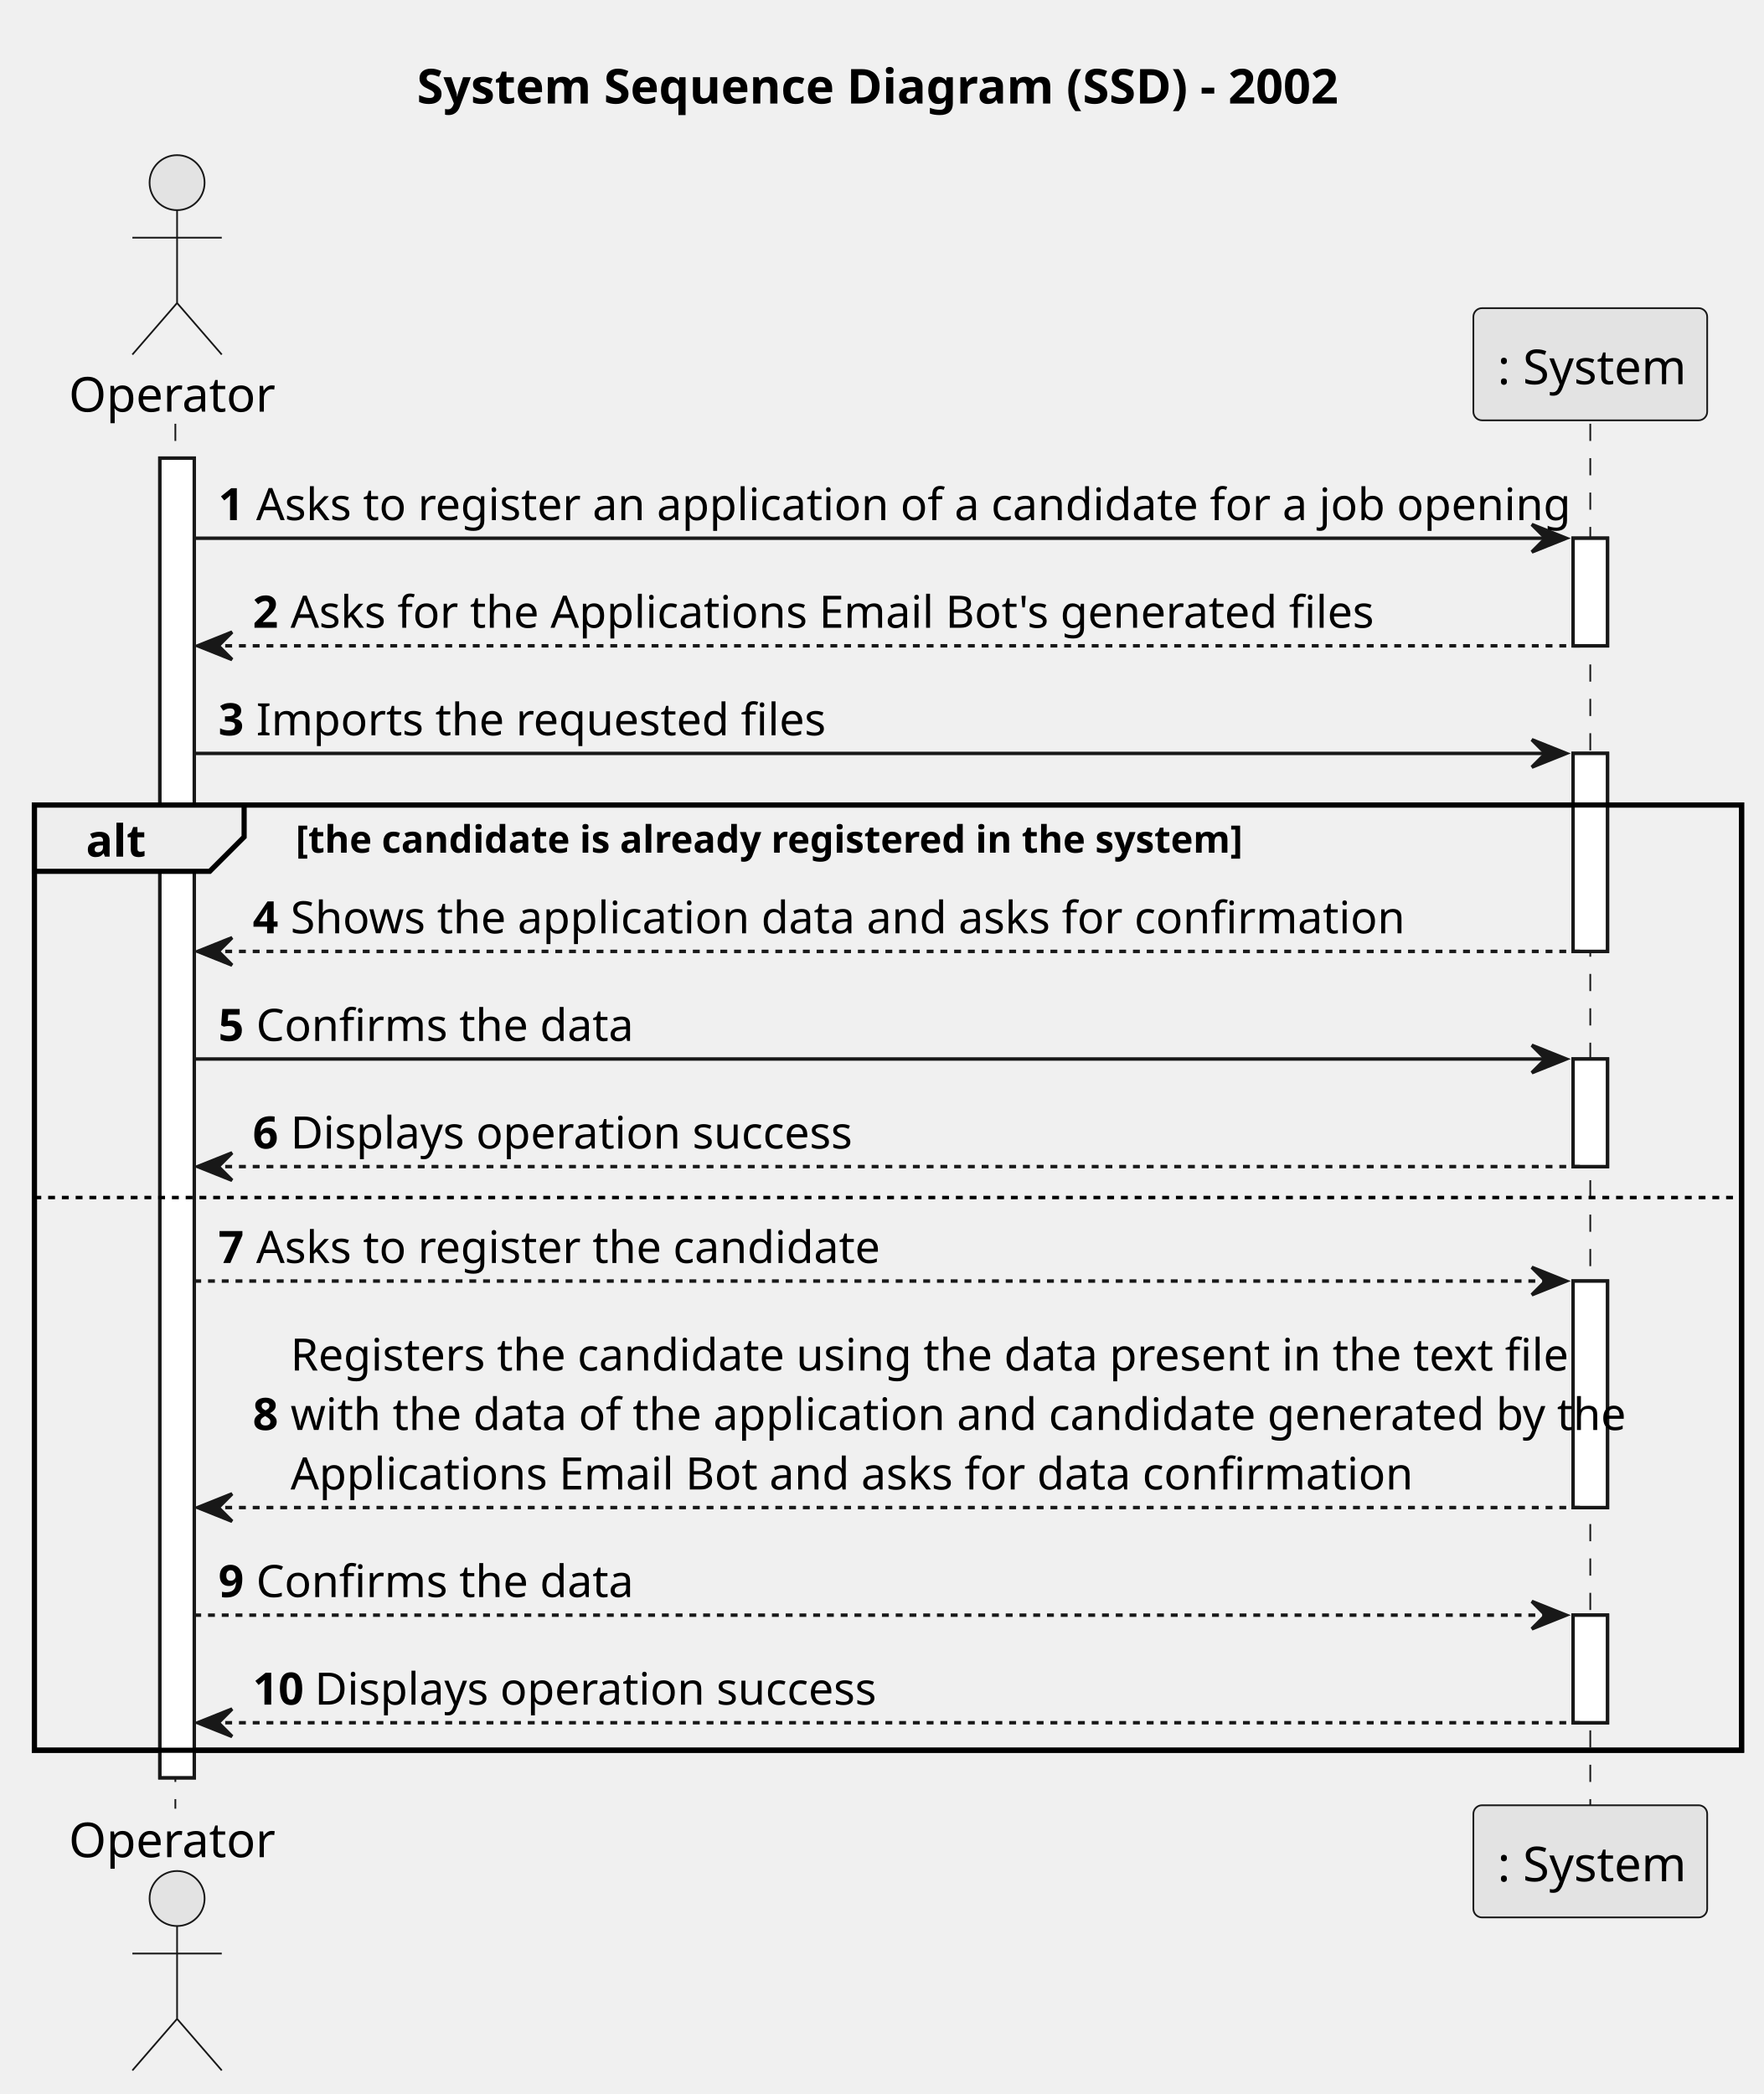
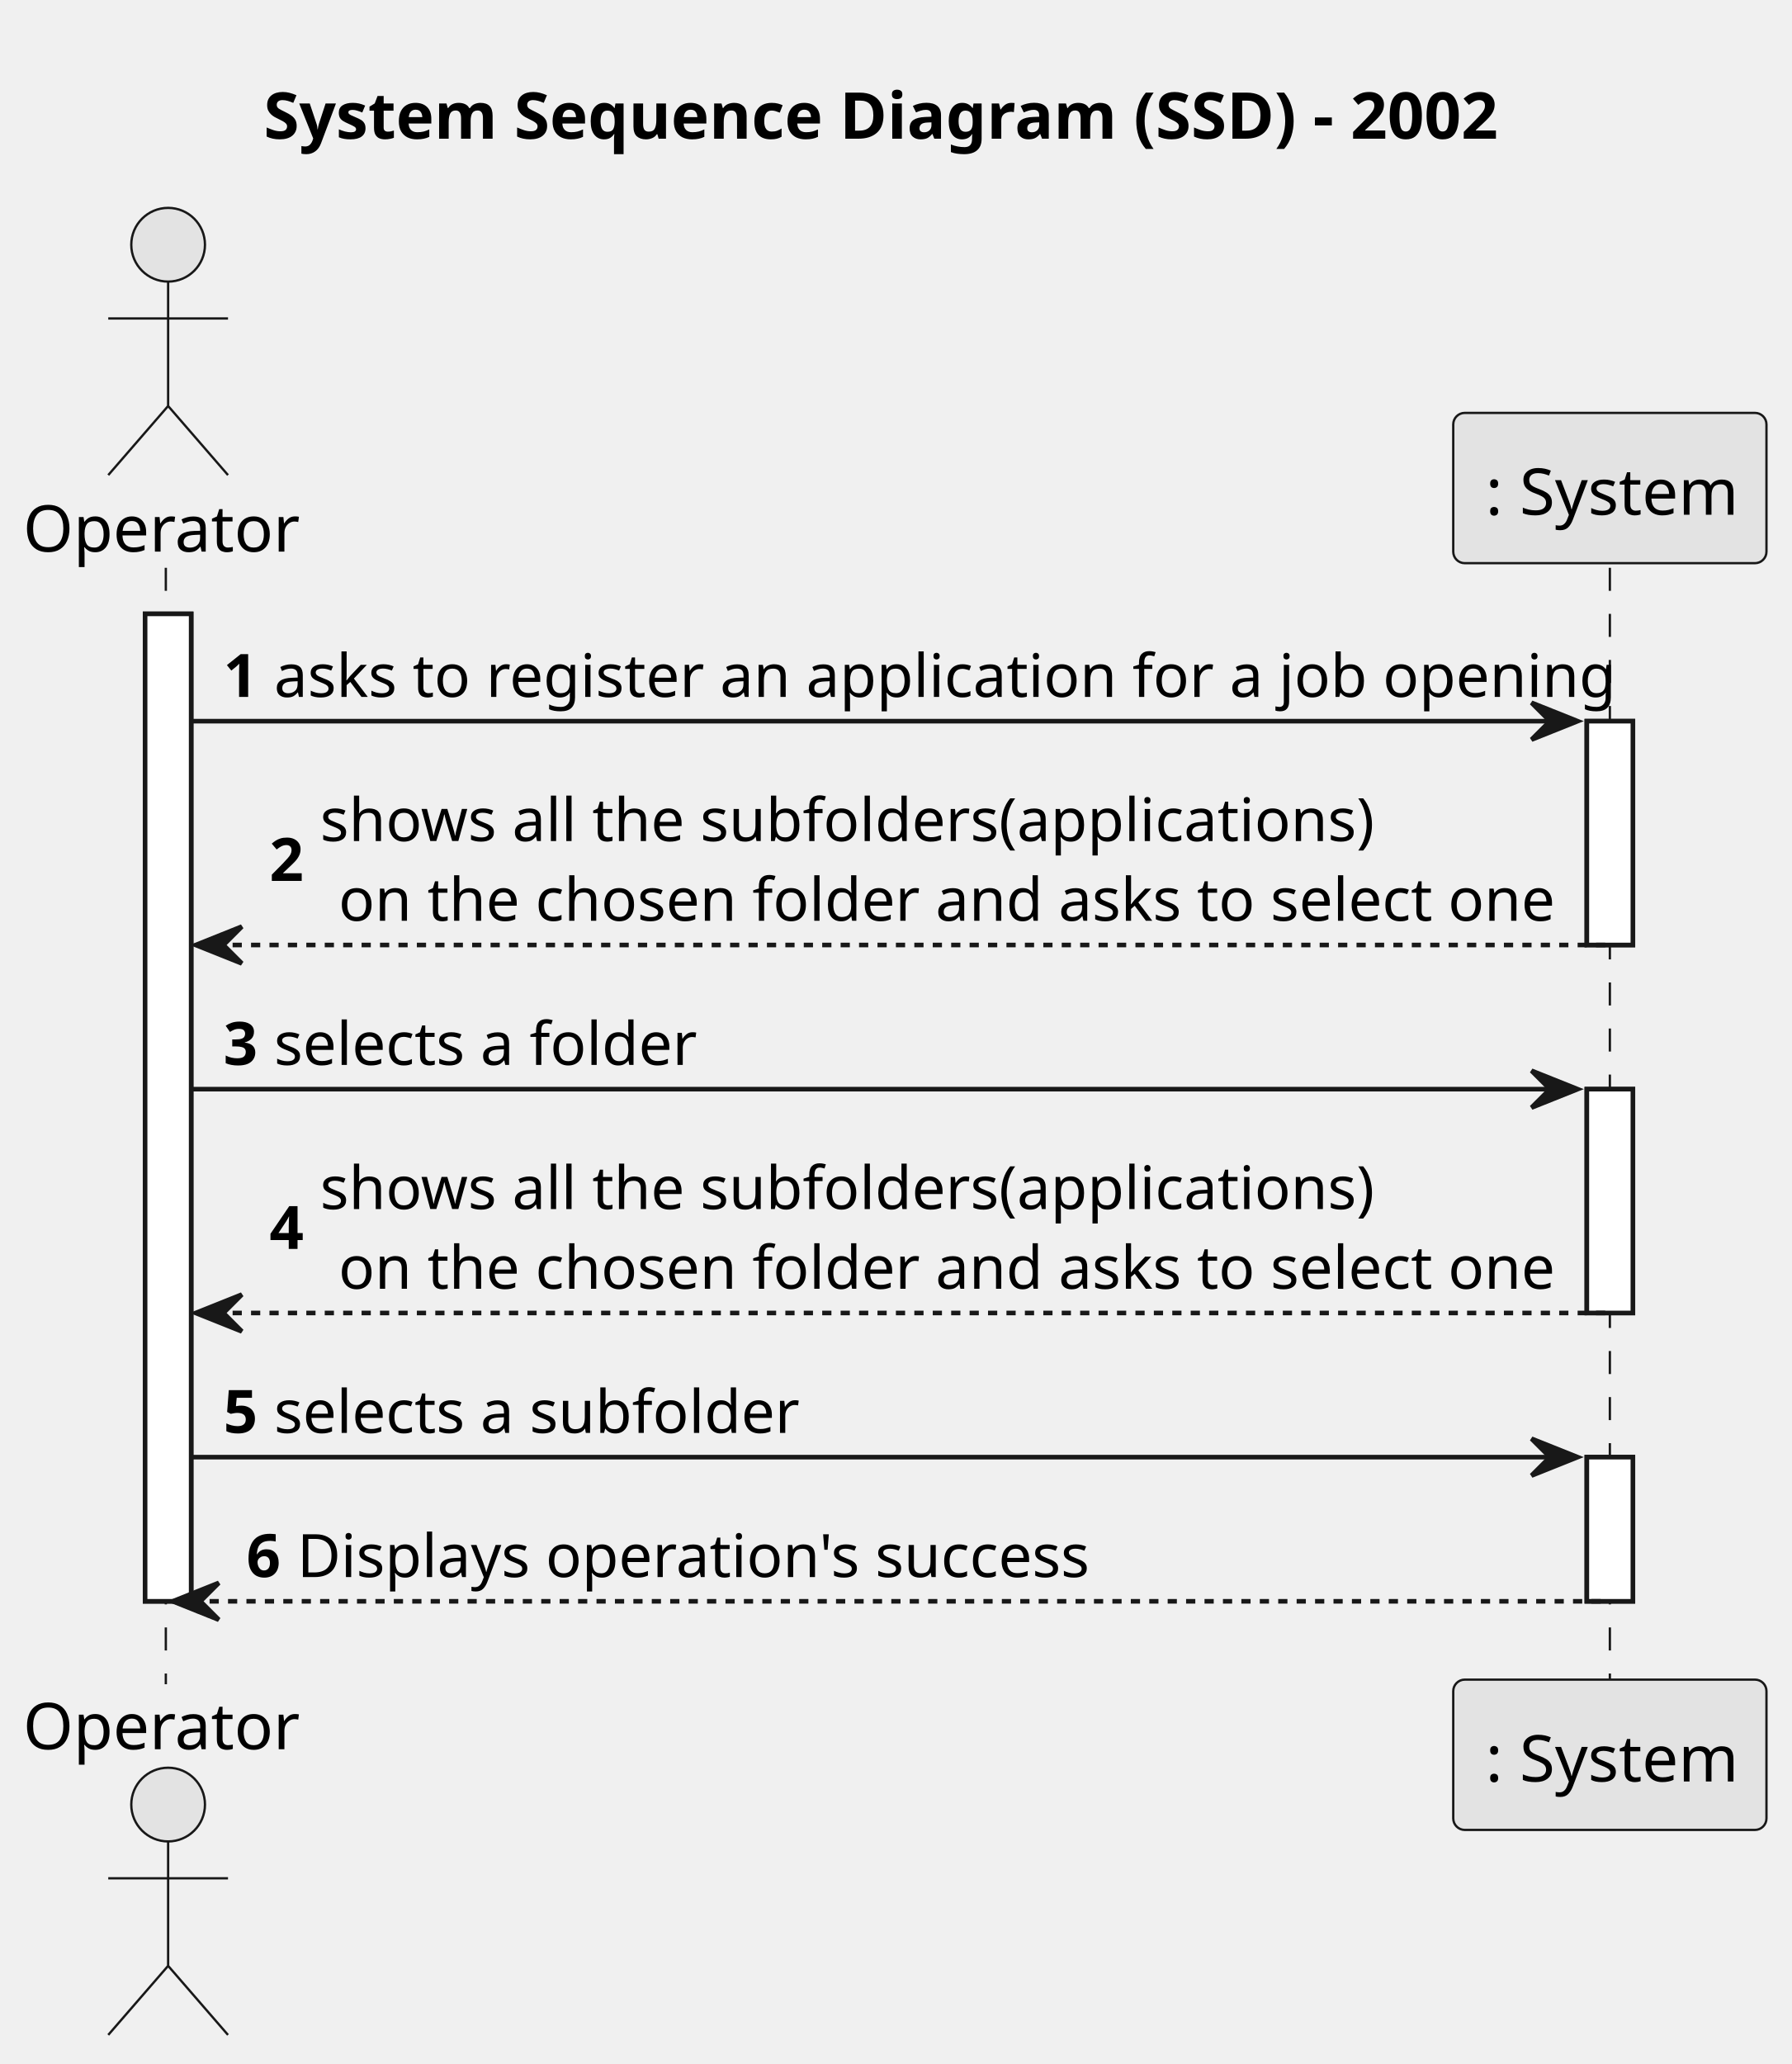
- <svg xmlns="http://www.w3.org/2000/svg" contentStyleType="text/css" height="609px" preserveAspectRatio="none" style="width:513px;height:609px;background:#FFFFFF;" version="1.1" viewBox="0 0 513 609" width="513px" zoomAndPan="magnify">
+ <svg xmlns="http://www.w3.org/2000/svg" contentStyleType="text/css" height="448px" preserveAspectRatio="none" style="width:389px;height:448px;background:#FFFFFF;" version="1.1" viewBox="0 0 389 448" width="389px" zoomAndPan="magnify">
  <defs />
  <g>
-     <text fill="#000000" font-family="sans-serif" font-size="14" font-weight="bold" lengthAdjust="spacing" textLength="273" x="121.25" y="30.107">System Sequence Diagram (SSD) - 2002</text>
-     <rect fill="#FFFFFF" height="383.783" style="stroke:#181818;stroke-width:1.0;" width="10" x="46.5" y="133.242" />
-     <rect fill="#FFFFFF" height="31.291" style="stroke:#181818;stroke-width:1.0;" width="10" x="457.5" y="156.533" />
-     <rect fill="#FFFFFF" height="57.582" style="stroke:#181818;stroke-width:1.0;" width="10" x="457.5" y="219.115" />
-     <rect fill="#FFFFFF" height="31.291" style="stroke:#181818;stroke-width:1.0;" width="10" x="457.5" y="307.988" />
-     <rect fill="#FFFFFF" height="65.873" style="stroke:#181818;stroke-width:1.0;" width="10" x="457.5" y="372.57" />
-     <rect fill="#FFFFFF" height="31.291" style="stroke:#181818;stroke-width:1.0;" width="10" x="457.5" y="469.734" />
-     <rect fill="none" height="274.91" style="stroke:#000000;stroke-width:1.5;" width="496.5" x="10" y="234.115" />
-     <line style="stroke:#181818;stroke-width:0.5;stroke-dasharray:5.0,5.0;" x1="51" x2="51" y1="123.242" y2="526.025" />
-     <line style="stroke:#181818;stroke-width:0.5;stroke-dasharray:5.0,5.0;" x1="462.5" x2="462.5" y1="123.242" y2="526.025" />
-     <text fill="#000000" font-family="sans-serif" font-size="14" lengthAdjust="spacing" textLength="57" x="20" y="119.728">Operator</text>
-     <ellipse cx="51.5" cy="53.121" fill="#E3E3E3" rx="8" ry="8" style="stroke:#181818;stroke-width:0.5;" />
-     <path d="M51.5,61.121 L51.5,88.121 M38.5,69.121 L64.5,69.121 M51.5,88.121 L38.5,103.121 M51.5,88.121 L64.5,103.121 " fill="none" style="stroke:#181818;stroke-width:0.5;" />
-     <text fill="#000000" font-family="sans-serif" font-size="14" lengthAdjust="spacing" textLength="57" x="20" y="540.133">Operator</text>
-     <ellipse cx="51.5" cy="552.146" fill="#E3E3E3" rx="8" ry="8" style="stroke:#181818;stroke-width:0.5;" />
-     <path d="M51.5,560.146 L51.5,587.146 M38.5,568.146 L64.5,568.146 M51.5,587.146 L38.5,602.146 M51.5,587.146 L64.5,602.146 " fill="none" style="stroke:#181818;stroke-width:0.5;" />
-     <rect fill="#E3E3E3" height="32.621" rx="2.5" ry="2.5" style="stroke:#181818;stroke-width:0.5;" width="68" x="428.5" y="89.621" />
-     <text fill="#000000" font-family="sans-serif" font-size="14" lengthAdjust="spacing" textLength="54" x="435.5" y="111.728">: System</text>
-     <rect fill="#E3E3E3" height="32.621" rx="2.5" ry="2.5" style="stroke:#181818;stroke-width:0.5;" width="68" x="428.5" y="525.025" />
-     <text fill="#000000" font-family="sans-serif" font-size="14" lengthAdjust="spacing" textLength="54" x="435.5" y="547.133">: System</text>
-     <rect fill="#FFFFFF" height="383.783" style="stroke:#181818;stroke-width:1.0;" width="10" x="46.5" y="133.242" />
-     <rect fill="#FFFFFF" height="31.291" style="stroke:#181818;stroke-width:1.0;" width="10" x="457.5" y="156.533" />
-     <rect fill="#FFFFFF" height="57.582" style="stroke:#181818;stroke-width:1.0;" width="10" x="457.5" y="219.115" />
-     <rect fill="#FFFFFF" height="31.291" style="stroke:#181818;stroke-width:1.0;" width="10" x="457.5" y="307.988" />
-     <rect fill="#FFFFFF" height="65.873" style="stroke:#181818;stroke-width:1.0;" width="10" x="457.5" y="372.57" />
-     <rect fill="#FFFFFF" height="31.291" style="stroke:#181818;stroke-width:1.0;" width="10" x="457.5" y="469.734" />
-     <polygon fill="#181818" points="445.5,152.533,455.5,156.533,445.5,160.533,449.5,156.533" style="stroke:#181818;stroke-width:1.0;" />
-     <line style="stroke:#181818;stroke-width:1.0;" x1="56.5" x2="451.5" y1="156.533" y2="156.533" />
-     <text fill="#000000" font-family="sans-serif" font-size="13" font-weight="bold" lengthAdjust="spacing" textLength="7" x="63.5" y="151.27">1</text>
-     <text fill="#000000" font-family="sans-serif" font-size="13" lengthAdjust="spacing" textLength="360" x="74.5" y="151.27">Asks to register an application of a candidate for a job opening</text>
-     <polygon fill="#181818" points="67.5,183.824,57.5,187.824,67.5,191.824,63.5,187.824" style="stroke:#181818;stroke-width:1.0;" />
-     <line style="stroke:#181818;stroke-width:1.0;stroke-dasharray:2.0,2.0;" x1="61.5" x2="461.5" y1="187.824" y2="187.824" />
-     <text fill="#000000" font-family="sans-serif" font-size="13" font-weight="bold" lengthAdjust="spacing" textLength="7" x="73.5" y="182.561">2</text>
-     <text fill="#000000" font-family="sans-serif" font-size="13" lengthAdjust="spacing" textLength="303" x="84.5" y="182.561">Asks for the Applications Email Bot's generated files</text>
-     <polygon fill="#181818" points="445.5,215.115,455.5,219.115,445.5,223.115,449.5,219.115" style="stroke:#181818;stroke-width:1.0;" />
-     <line style="stroke:#181818;stroke-width:1.0;" x1="56.5" x2="451.5" y1="219.115" y2="219.115" />
-     <text fill="#000000" font-family="sans-serif" font-size="13" font-weight="bold" lengthAdjust="spacing" textLength="7" x="63.5" y="213.852">3</text>
-     <text fill="#000000" font-family="sans-serif" font-size="13" lengthAdjust="spacing" textLength="153" x="74.5" y="213.852">Imports the requested files</text>
-     <path d="M10,234.115 L71,234.115 L71,243.406 L61,253.406 L10,253.406 L10,234.115 " fill="#EEEEEE" style="stroke:#000000;stroke-width:1.5;" />
-     <rect fill="none" height="274.91" style="stroke:#000000;stroke-width:1.5;" width="496.5" x="10" y="234.115" />
-     <text fill="#000000" font-family="sans-serif" font-size="13" font-weight="bold" lengthAdjust="spacing" textLength="16" x="25" y="249.144">alt</text>
-     <text fill="#000000" font-family="sans-serif" font-size="11" font-weight="bold" lengthAdjust="spacing" textLength="279" x="86" y="247.985">[the candidate is already registered in the system]</text>
-     <polygon fill="#181818" points="67.5,272.697,57.5,276.697,67.5,280.697,63.5,276.697" style="stroke:#181818;stroke-width:1.0;" />
-     <line style="stroke:#181818;stroke-width:1.0;stroke-dasharray:2.0,2.0;" x1="61.5" x2="461.5" y1="276.697" y2="276.697" />
-     <text fill="#000000" font-family="sans-serif" font-size="13" font-weight="bold" lengthAdjust="spacing" textLength="7" x="73.5" y="271.435">4</text>
-     <text fill="#000000" font-family="sans-serif" font-size="13" lengthAdjust="spacing" textLength="305" x="84.5" y="271.435">Shows the application data and asks for confirmation</text>
-     <polygon fill="#181818" points="445.5,303.988,455.5,307.988,445.5,311.988,449.5,307.988" style="stroke:#181818;stroke-width:1.0;" />
-     <line style="stroke:#181818;stroke-width:1.0;" x1="56.5" x2="451.5" y1="307.988" y2="307.988" />
-     <text fill="#000000" font-family="sans-serif" font-size="13" font-weight="bold" lengthAdjust="spacing" textLength="7" x="63.5" y="302.726">5</text>
-     <text fill="#000000" font-family="sans-serif" font-size="13" lengthAdjust="spacing" textLength="102" x="74.5" y="302.726">Confirms the data</text>
-     <polygon fill="#181818" points="67.5,335.279,57.5,339.279,67.5,343.279,63.5,339.279" style="stroke:#181818;stroke-width:1.0;" />
-     <line style="stroke:#181818;stroke-width:1.0;stroke-dasharray:2.0,2.0;" x1="61.5" x2="461.5" y1="339.279" y2="339.279" />
-     <text fill="#000000" font-family="sans-serif" font-size="13" font-weight="bold" lengthAdjust="spacing" textLength="7" x="73.5" y="334.017">6</text>
-     <text fill="#000000" font-family="sans-serif" font-size="13" lengthAdjust="spacing" textLength="160" x="84.5" y="334.017">Displays operation success</text>
-     <line style="stroke:#000000;stroke-width:1.0;stroke-dasharray:2.0,2.0;" x1="10" x2="506.5" y1="348.279" y2="348.279" />
-     <polygon fill="#181818" points="445.5,368.57,455.5,372.57,445.5,376.57,449.5,372.57" style="stroke:#181818;stroke-width:1.0;" />
-     <line style="stroke:#181818;stroke-width:1.0;stroke-dasharray:2.0,2.0;" x1="56.5" x2="451.5" y1="372.57" y2="372.57" />
-     <text fill="#000000" font-family="sans-serif" font-size="13" font-weight="bold" lengthAdjust="spacing" textLength="7" x="63.5" y="367.308">7</text>
-     <text fill="#000000" font-family="sans-serif" font-size="13" lengthAdjust="spacing" textLength="174" x="74.5" y="367.308">Asks to register the candidate</text>
-     <polygon fill="#181818" points="67.5,434.443,57.5,438.443,67.5,442.443,63.5,438.443" style="stroke:#181818;stroke-width:1.0;" />
-     <line style="stroke:#181818;stroke-width:1.0;stroke-dasharray:2.0,2.0;" x1="61.5" x2="461.5" y1="438.443" y2="438.443" />
-     <text fill="#000000" font-family="sans-serif" font-size="13" font-weight="bold" lengthAdjust="spacing" textLength="7" x="73.5" y="415.89">8</text>
-     <text fill="#000000" font-family="sans-serif" font-size="13" lengthAdjust="spacing" textLength="352" x="84.5" y="398.599">Registers the candidate using the data present in the text file</text>
-     <text fill="#000000" font-family="sans-serif" font-size="13" lengthAdjust="spacing" textLength="362" x="84.5" y="415.89">with the data of the application and candidate generated by the</text>
-     <text fill="#000000" font-family="sans-serif" font-size="13" lengthAdjust="spacing" textLength="310" x="84.5" y="433.181">Applications Email Bot and asks for data confirmation</text>
-     <polygon fill="#181818" points="445.5,465.734,455.5,469.734,445.5,473.734,449.5,469.734" style="stroke:#181818;stroke-width:1.0;" />
-     <line style="stroke:#181818;stroke-width:1.0;stroke-dasharray:2.0,2.0;" x1="56.5" x2="451.5" y1="469.734" y2="469.734" />
-     <text fill="#000000" font-family="sans-serif" font-size="13" font-weight="bold" lengthAdjust="spacing" textLength="7" x="63.5" y="464.472">9</text>
-     <text fill="#000000" font-family="sans-serif" font-size="13" lengthAdjust="spacing" textLength="102" x="74.5" y="464.472">Confirms the data</text>
-     <polygon fill="#181818" points="67.5,497.025,57.5,501.025,67.5,505.025,63.5,501.025" style="stroke:#181818;stroke-width:1.0;" />
-     <line style="stroke:#181818;stroke-width:1.0;stroke-dasharray:2.0,2.0;" x1="61.5" x2="461.5" y1="501.025" y2="501.025" />
-     <text fill="#000000" font-family="sans-serif" font-size="13" font-weight="bold" lengthAdjust="spacing" textLength="14" x="73.5" y="495.763">10</text>
-     <text fill="#000000" font-family="sans-serif" font-size="13" lengthAdjust="spacing" textLength="160" x="91.5" y="495.763">Displays operation success</text>
+     <text fill="#000000" font-family="sans-serif" font-size="14" font-weight="bold" lengthAdjust="spacing" textLength="273" x="57.25" y="30.107">System Sequence Diagram (SSD) - 2002</text>
+     <rect fill="#FFFFFF" height="214.328" style="stroke:#181818;stroke-width:1.0;" width="10" x="31.5" y="133.242" />
+     <rect fill="#FFFFFF" height="48.582" style="stroke:#181818;stroke-width:1.0;" width="10" x="344.5" y="156.533" />
+     <rect fill="#FFFFFF" height="48.582" style="stroke:#181818;stroke-width:1.0;" width="10" x="344.5" y="236.406" />
+     <rect fill="#FFFFFF" height="31.291" style="stroke:#181818;stroke-width:1.0;" width="10" x="344.5" y="316.279" />
+     <line style="stroke:#181818;stroke-width:0.5;stroke-dasharray:5.0,5.0;" x1="36" x2="36" y1="123.242" y2="365.57" />
+     <line style="stroke:#181818;stroke-width:0.5;stroke-dasharray:5.0,5.0;" x1="349.5" x2="349.5" y1="123.242" y2="365.57" />
+     <text fill="#000000" font-family="sans-serif" font-size="14" lengthAdjust="spacing" textLength="57" x="5" y="119.728">Operator</text>
+     <ellipse cx="36.5" cy="53.121" fill="#E3E3E3" rx="8" ry="8" style="stroke:#181818;stroke-width:0.5;" />
+     <path d="M36.5,61.121 L36.5,88.121 M23.5,69.121 L49.5,69.121 M36.5,88.121 L23.5,103.121 M36.5,88.121 L49.5,103.121 " fill="none" style="stroke:#181818;stroke-width:0.5;" />
+     <text fill="#000000" font-family="sans-serif" font-size="14" lengthAdjust="spacing" textLength="57" x="5" y="379.678">Operator</text>
+     <ellipse cx="36.5" cy="391.691" fill="#E3E3E3" rx="8" ry="8" style="stroke:#181818;stroke-width:0.5;" />
+     <path d="M36.5,399.691 L36.5,426.691 M23.5,407.691 L49.5,407.691 M36.5,426.691 L23.5,441.691 M36.5,426.691 L49.5,441.691 " fill="none" style="stroke:#181818;stroke-width:0.5;" />
+     <rect fill="#E3E3E3" height="32.621" rx="2.5" ry="2.5" style="stroke:#181818;stroke-width:0.5;" width="68" x="315.5" y="89.621" />
+     <text fill="#000000" font-family="sans-serif" font-size="14" lengthAdjust="spacing" textLength="54" x="322.5" y="111.728">: System</text>
+     <rect fill="#E3E3E3" height="32.621" rx="2.5" ry="2.5" style="stroke:#181818;stroke-width:0.5;" width="68" x="315.5" y="364.57" />
+     <text fill="#000000" font-family="sans-serif" font-size="14" lengthAdjust="spacing" textLength="54" x="322.5" y="386.678">: System</text>
+     <rect fill="#FFFFFF" height="214.328" style="stroke:#181818;stroke-width:1.0;" width="10" x="31.5" y="133.242" />
+     <rect fill="#FFFFFF" height="48.582" style="stroke:#181818;stroke-width:1.0;" width="10" x="344.5" y="156.533" />
+     <rect fill="#FFFFFF" height="48.582" style="stroke:#181818;stroke-width:1.0;" width="10" x="344.5" y="236.406" />
+     <rect fill="#FFFFFF" height="31.291" style="stroke:#181818;stroke-width:1.0;" width="10" x="344.5" y="316.279" />
+     <polygon fill="#181818" points="332.5,152.533,342.5,156.533,332.5,160.533,336.5,156.533" style="stroke:#181818;stroke-width:1.0;" />
+     <line style="stroke:#181818;stroke-width:1.0;" x1="41.5" x2="338.5" y1="156.533" y2="156.533" />
+     <text fill="#000000" font-family="sans-serif" font-size="13" font-weight="bold" lengthAdjust="spacing" textLength="7" x="48.5" y="151.27">1</text>
+     <text fill="#000000" font-family="sans-serif" font-size="13" lengthAdjust="spacing" textLength="273" x="59.5" y="151.27">asks to register an application for a job opening</text>
+     <polygon fill="#181818" points="52.5,201.115,42.5,205.115,52.5,209.115,48.5,205.115" style="stroke:#181818;stroke-width:1.0;" />
+     <line style="stroke:#181818;stroke-width:1.0;stroke-dasharray:2.0,2.0;" x1="46.5" x2="348.5" y1="205.115" y2="205.115" />
+     <text fill="#000000" font-family="sans-serif" font-size="13" font-weight="bold" lengthAdjust="spacing" textLength="7" x="58.5" y="191.207">2</text>
+     <text fill="#000000" font-family="sans-serif" font-size="13" lengthAdjust="spacing" textLength="216" x="69.5" y="182.561">shows all the subfolders(applications)</text>
+     <text fill="#000000" font-family="sans-serif" font-size="13" lengthAdjust="spacing" textLength="253" x="73.5" y="199.852">on the chosen folder and asks to select one</text>
+     <polygon fill="#181818" points="332.5,232.406,342.5,236.406,332.5,240.406,336.5,236.406" style="stroke:#181818;stroke-width:1.0;" />
+     <line style="stroke:#181818;stroke-width:1.0;" x1="41.5" x2="338.5" y1="236.406" y2="236.406" />
+     <text fill="#000000" font-family="sans-serif" font-size="13" font-weight="bold" lengthAdjust="spacing" textLength="7" x="48.5" y="231.144">3</text>
+     <text fill="#000000" font-family="sans-serif" font-size="13" lengthAdjust="spacing" textLength="88" x="59.5" y="231.144">selects a folder</text>
+     <polygon fill="#181818" points="52.5,280.988,42.5,284.988,52.5,288.988,48.5,284.988" style="stroke:#181818;stroke-width:1.0;" />
+     <line style="stroke:#181818;stroke-width:1.0;stroke-dasharray:2.0,2.0;" x1="46.5" x2="348.5" y1="284.988" y2="284.988" />
+     <text fill="#000000" font-family="sans-serif" font-size="13" font-weight="bold" lengthAdjust="spacing" textLength="7" x="58.5" y="271.08">4</text>
+     <text fill="#000000" font-family="sans-serif" font-size="13" lengthAdjust="spacing" textLength="216" x="69.5" y="262.435">shows all the subfolders(applications)</text>
+     <text fill="#000000" font-family="sans-serif" font-size="13" lengthAdjust="spacing" textLength="253" x="73.5" y="279.726">on the chosen folder and asks to select one</text>
+     <polygon fill="#181818" points="332.5,312.279,342.5,316.279,332.5,320.279,336.5,316.279" style="stroke:#181818;stroke-width:1.0;" />
+     <line style="stroke:#181818;stroke-width:1.0;" x1="41.5" x2="338.5" y1="316.279" y2="316.279" />
+     <text fill="#000000" font-family="sans-serif" font-size="13" font-weight="bold" lengthAdjust="spacing" textLength="7" x="48.5" y="311.017">5</text>
+     <text fill="#000000" font-family="sans-serif" font-size="13" lengthAdjust="spacing" textLength="109" x="59.5" y="311.017">selects a subfolder</text>
+     <polygon fill="#181818" points="47.5,343.57,37.5,347.57,47.5,351.57,43.5,347.57" style="stroke:#181818;stroke-width:1.0;" />
+     <line style="stroke:#181818;stroke-width:1.0;stroke-dasharray:2.0,2.0;" x1="41.5" x2="348.5" y1="347.57" y2="347.57" />
+     <text fill="#000000" font-family="sans-serif" font-size="13" font-weight="bold" lengthAdjust="spacing" textLength="7" x="53.5" y="342.308">6</text>
+     <text fill="#000000" font-family="sans-serif" font-size="13" lengthAdjust="spacing" textLength="169" x="64.5" y="342.308">Displays operation's success</text>
  </g>
</svg>
